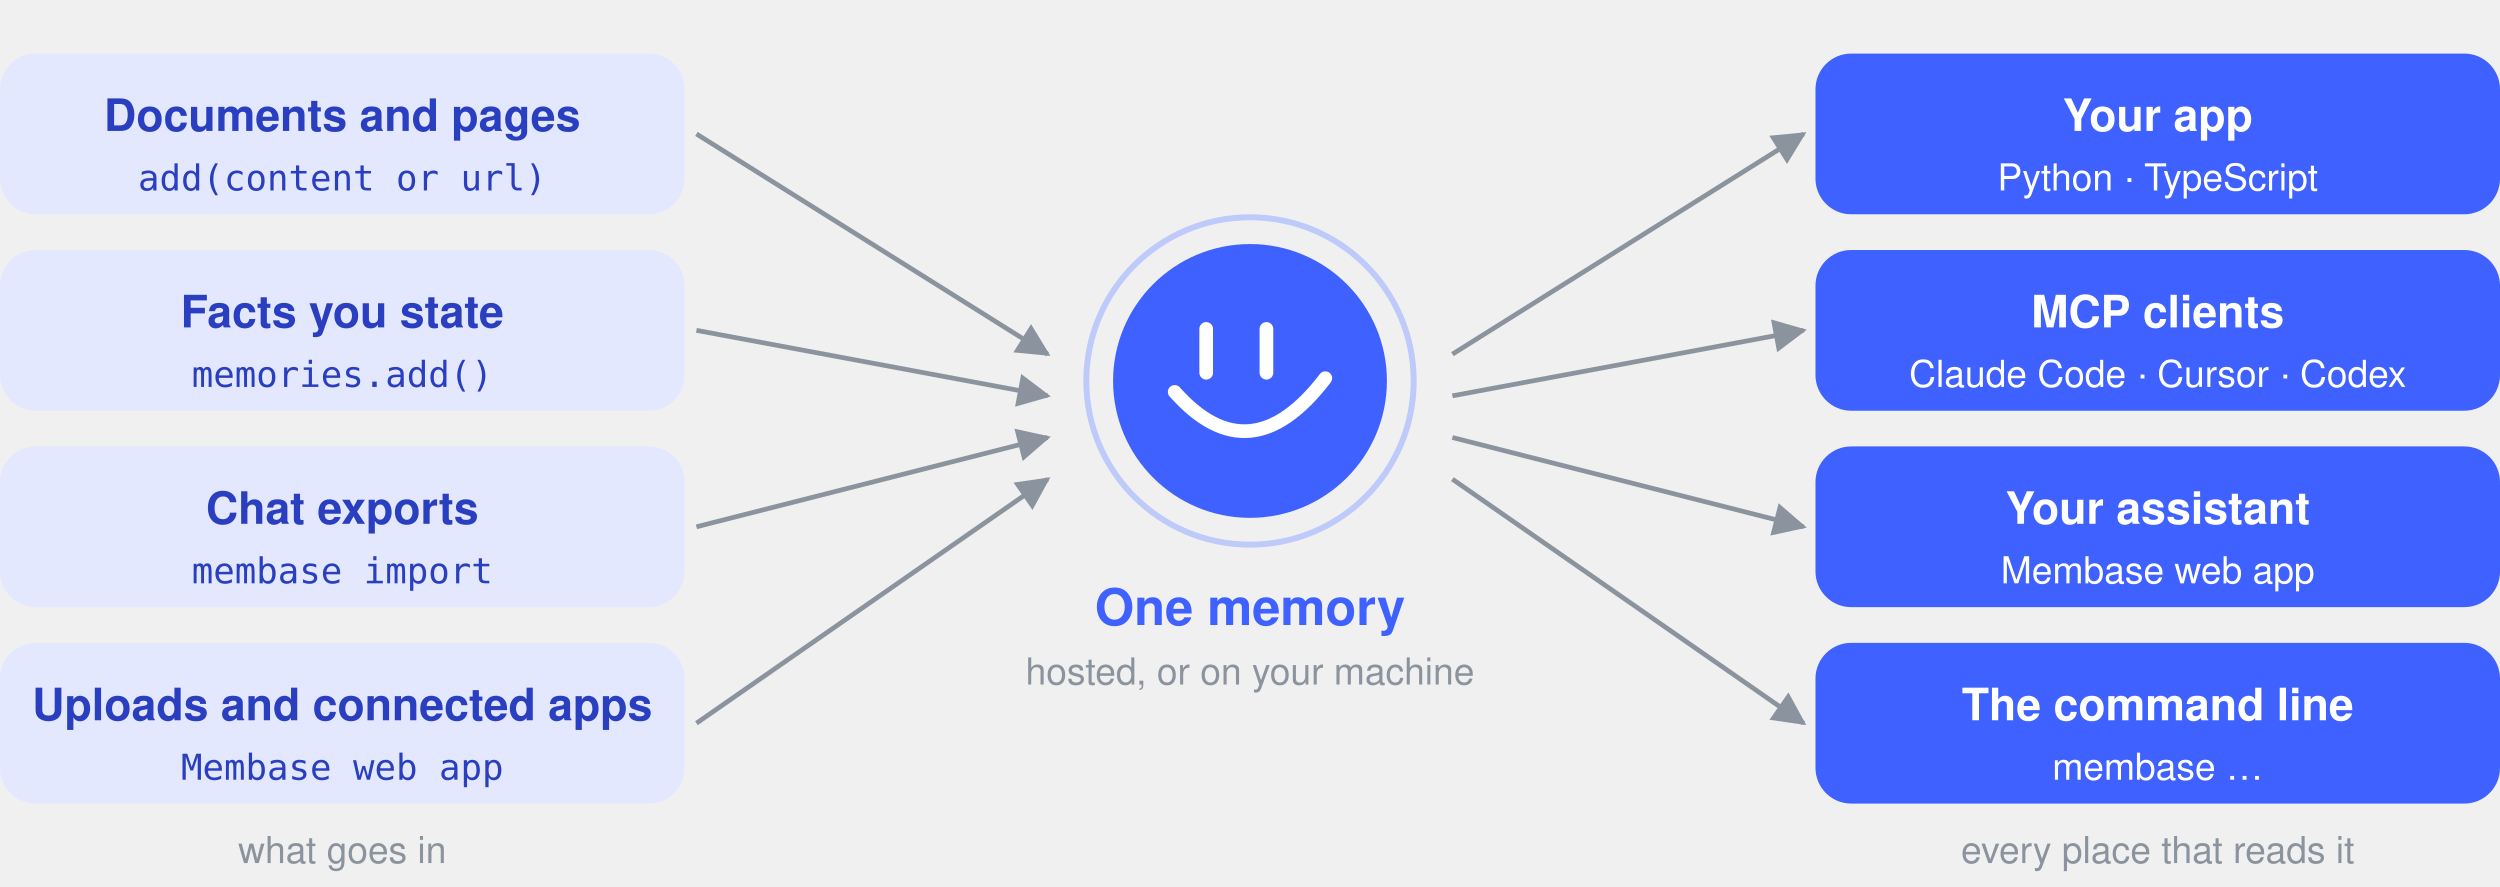
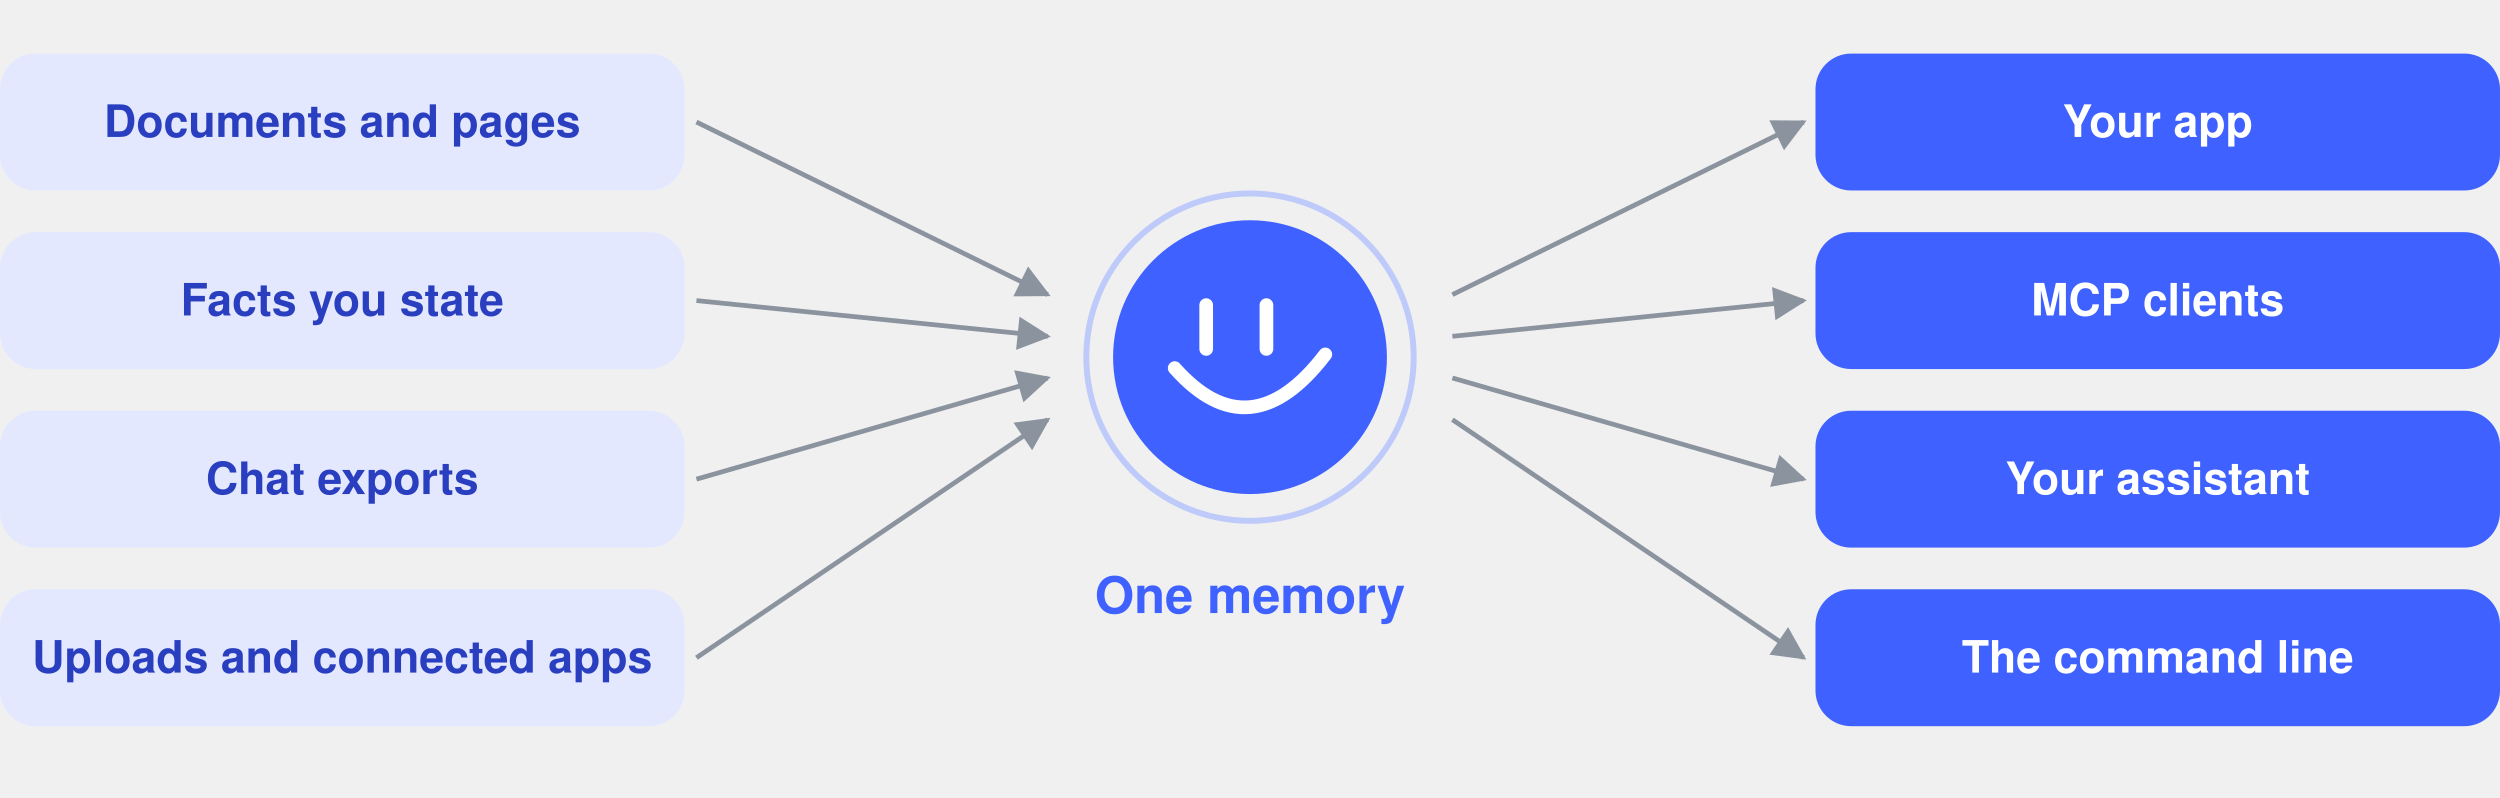
- <svg xmlns="http://www.w3.org/2000/svg" width="840" height="298" viewBox="0 0 840 298" role="img" aria-label="Sources go into one memory that every AI and app reads">
+ <svg xmlns="http://www.w3.org/2000/svg" width="840" height="268" viewBox="0 0 840 268" role="img" aria-label="Sources go into one memory that every AI and app reads">
  <defs>
    <marker id="a" viewBox="0 0 10 10" refX="9" refY="5" markerWidth="7" markerHeight="7" orient="auto-start-reverse">
      <path d="M0 0L10 5L0 10z" fill="#8B949E" />
    </marker>
  </defs>
  <style>text{font-family:-apple-system, BlinkMacSystemFont, "Segoe UI", Helvetica, Arial, sans-serif;fill:#8B949E} .t{font-size:15px;font-weight:600;fill:#3E61FF} .h{font-size:15px;font-weight:700} .s{font-size:12.5px} .m{font-family:ui-monospace, SFMono-Regular, Menlo, Consolas, monospace;font-size:12px} .w{fill:#FFFFFF} .k{fill:#2A3FBF}</style>
-   <rect x="0" y="18" width="230" height="54" rx="12" fill="#E3E8FF" />
-   <text class="h k" x="115.0" y="44" text-anchor="middle">Documents and pages</text>
-   <text class="m k" x="115.0" y="64" text-anchor="middle">add(content or url)</text>
-   <line x1="234" y1="45" x2="352" y2="119.0" stroke="#8B949E" stroke-width="1.6" marker-end="url(#a)" />
-   <rect x="0" y="84" width="230" height="54" rx="12" fill="#E3E8FF" />
-   <text class="h k" x="115.0" y="110" text-anchor="middle">Facts you state</text>
-   <text class="m k" x="115.0" y="130" text-anchor="middle">memories.add()</text>
-   <line x1="234" y1="111" x2="352" y2="133.0" stroke="#8B949E" stroke-width="1.6" marker-end="url(#a)" />
-   <rect x="0" y="150" width="230" height="54" rx="12" fill="#E3E8FF" />
-   <text class="h k" x="115.0" y="176" text-anchor="middle">Chat exports</text>
-   <text class="m k" x="115.0" y="196" text-anchor="middle">membase import</text>
-   <line x1="234" y1="177" x2="352" y2="147.0" stroke="#8B949E" stroke-width="1.6" marker-end="url(#a)" />
-   <rect x="0" y="216" width="230" height="54" rx="12" fill="#E3E8FF" />
-   <text class="h k" x="115.0" y="242" text-anchor="middle">Uploads and connected apps</text>
-   <text class="m k" x="115.0" y="262" text-anchor="middle">Membase web app</text>
-   <line x1="234" y1="243" x2="352" y2="161.0" stroke="#8B949E" stroke-width="1.6" marker-end="url(#a)" />
-   <rect x="610" y="18" width="230" height="54" rx="12" fill="#3E61FF" />
-   <text class="h w" x="725.0" y="44" text-anchor="middle">Your app</text>
-   <text class="s w" x="725.0" y="64" text-anchor="middle">Python · TypeScript</text>
-   <line x1="488" y1="119.0" x2="606" y2="45" stroke="#8B949E" stroke-width="1.6" marker-end="url(#a)" />
-   <rect x="610" y="84" width="230" height="54" rx="12" fill="#3E61FF" />
-   <text class="h w" x="725.0" y="110" text-anchor="middle">MCP clients</text>
-   <text class="s w" x="725.0" y="130" text-anchor="middle">Claude Code · Cursor · Codex</text>
-   <line x1="488" y1="133.0" x2="606" y2="111" stroke="#8B949E" stroke-width="1.6" marker-end="url(#a)" />
-   <rect x="610" y="150" width="230" height="54" rx="12" fill="#3E61FF" />
-   <text class="h w" x="725.0" y="176" text-anchor="middle">Your assistant</text>
-   <text class="s w" x="725.0" y="196" text-anchor="middle">Membase web app</text>
-   <line x1="488" y1="147.0" x2="606" y2="177" stroke="#8B949E" stroke-width="1.6" marker-end="url(#a)" />
-   <rect x="610" y="216" width="230" height="54" rx="12" fill="#3E61FF" />
-   <text class="h w" x="725.0" y="242" text-anchor="middle">The command line</text>
-   <text class="s w" x="725.0" y="262" text-anchor="middle">membase …</text>
-   <line x1="488" y1="161.0" x2="606" y2="243" stroke="#8B949E" stroke-width="1.6" marker-end="url(#a)" />
-   <circle cx="420" cy="128" r="46" fill="#3E61FF" />
-   <circle cx="420" cy="128" r="55" fill="none" stroke="#9DB0FF" stroke-width="2" opacity=".6" />
-   <path d="M405.28 110.52 v14.72 M425.52 110.52 v14.72" stroke="#FFFFFF" stroke-width="4.6" stroke-linecap="round" />
-   <path d="M394.7 131.68 q25.3 28.52 50.6 -4.6" fill="none" stroke="#FFFFFF" stroke-width="4.6" stroke-linecap="round" />
-   <text class="h" x="420" y="210" text-anchor="middle" style="fill:#3E61FF;font-size:17px">One memory</text>
-   <text class="s" x="420" y="230" text-anchor="middle">hosted, or on your machine</text>
-   <text class="s" x="115" y="290" text-anchor="middle">what goes in</text>
-   <text class="s" x="725" y="290" text-anchor="middle">every place that reads it</text>
+   <rect x="0" y="18" width="230" height="46" rx="12" fill="#E3E8FF" />
+   <text class="h k" x="115.0" y="46.0" text-anchor="middle">Documents and pages</text>
+   <line x1="234" y1="41" x2="352" y2="99.0" stroke="#8B949E" stroke-width="1.6" marker-end="url(#a)" />
+   <rect x="610" y="18" width="230" height="46" rx="12" fill="#3E61FF" />
+   <text class="h w" x="725.0" y="46.0" text-anchor="middle">Your app</text>
+   <line x1="488" y1="99.0" x2="606" y2="41" stroke="#8B949E" stroke-width="1.6" marker-end="url(#a)" />
+   <rect x="0" y="78" width="230" height="46" rx="12" fill="#E3E8FF" />
+   <text class="h k" x="115.0" y="106.0" text-anchor="middle">Facts you state</text>
+   <line x1="234" y1="101" x2="352" y2="113.0" stroke="#8B949E" stroke-width="1.6" marker-end="url(#a)" />
+   <rect x="610" y="78" width="230" height="46" rx="12" fill="#3E61FF" />
+   <text class="h w" x="725.0" y="106.0" text-anchor="middle">MCP clients</text>
+   <line x1="488" y1="113.0" x2="606" y2="101" stroke="#8B949E" stroke-width="1.6" marker-end="url(#a)" />
+   <rect x="0" y="138" width="230" height="46" rx="12" fill="#E3E8FF" />
+   <text class="h k" x="115.0" y="166.0" text-anchor="middle">Chat exports</text>
+   <line x1="234" y1="161" x2="352" y2="127.0" stroke="#8B949E" stroke-width="1.6" marker-end="url(#a)" />
+   <rect x="610" y="138" width="230" height="46" rx="12" fill="#3E61FF" />
+   <text class="h w" x="725.0" y="166.0" text-anchor="middle">Your assistant</text>
+   <line x1="488" y1="127.0" x2="606" y2="161" stroke="#8B949E" stroke-width="1.6" marker-end="url(#a)" />
+   <rect x="0" y="198" width="230" height="46" rx="12" fill="#E3E8FF" />
+   <text class="h k" x="115.0" y="226.0" text-anchor="middle">Uploads and connected apps</text>
+   <line x1="234" y1="221" x2="352" y2="141.0" stroke="#8B949E" stroke-width="1.6" marker-end="url(#a)" />
+   <rect x="610" y="198" width="230" height="46" rx="12" fill="#3E61FF" />
+   <text class="h w" x="725.0" y="226.0" text-anchor="middle">The command line</text>
+   <line x1="488" y1="141.0" x2="606" y2="221" stroke="#8B949E" stroke-width="1.6" marker-end="url(#a)" />
+   <circle cx="420" cy="120" r="46" fill="#3E61FF" />
+   <circle cx="420" cy="120" r="55" fill="none" stroke="#9DB0FF" stroke-width="2" opacity=".6" />
+   <path d="M405.28 102.52 v14.72 M425.52 102.52 v14.72" stroke="#FFFFFF" stroke-width="4.6" stroke-linecap="round" />
+   <path d="M394.7 123.68 q25.3 28.52 50.6 -4.6" fill="none" stroke="#FFFFFF" stroke-width="4.6" stroke-linecap="round" />
+   <text class="h" x="420" y="206" text-anchor="middle" style="fill:#3E61FF;font-size:17px">One memory</text>
</svg>
